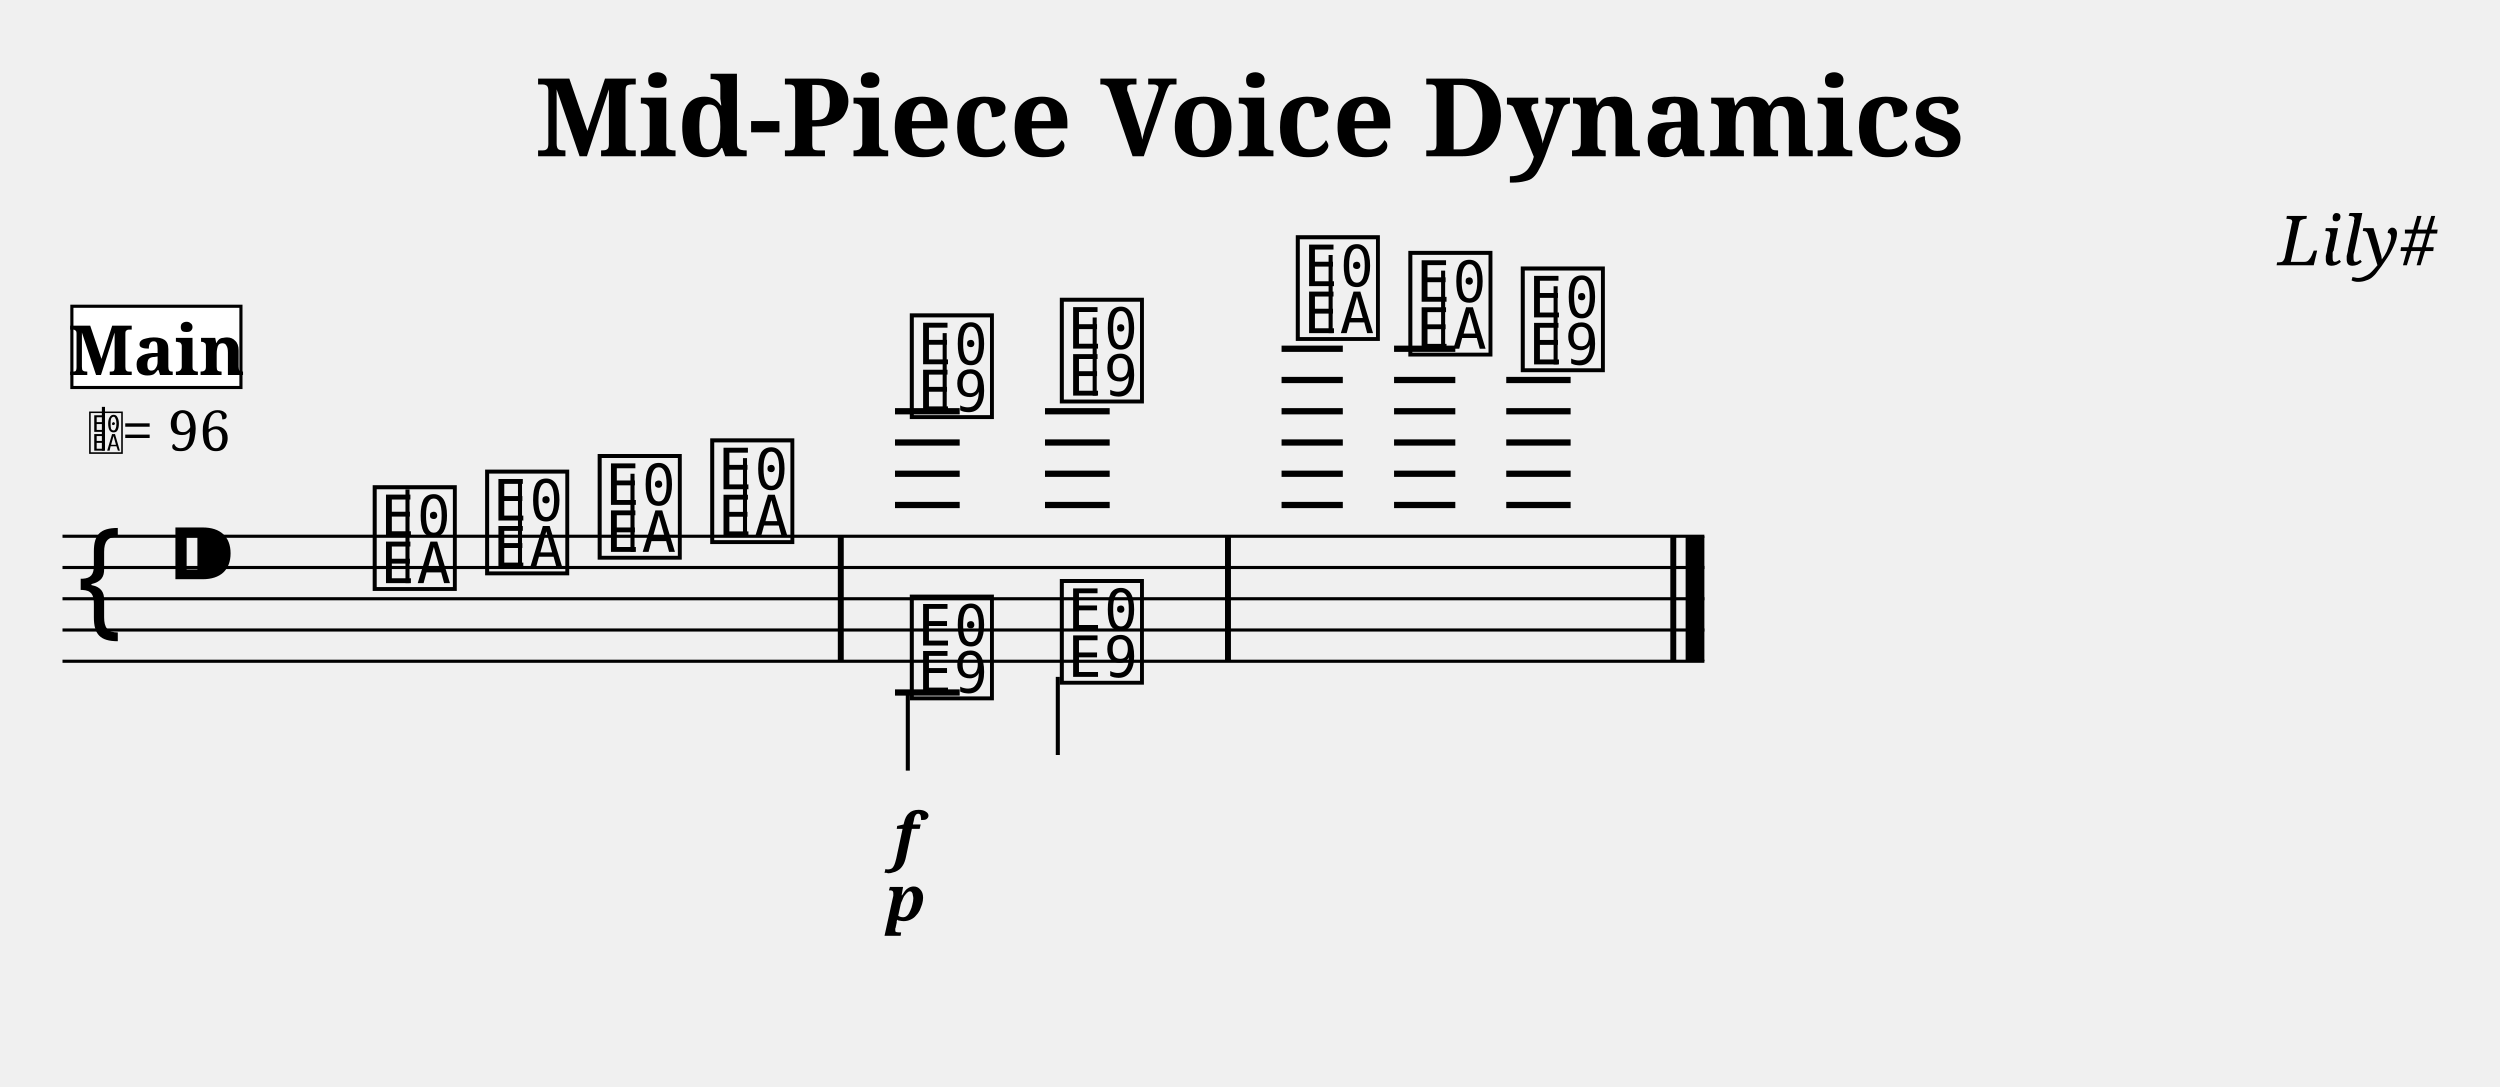
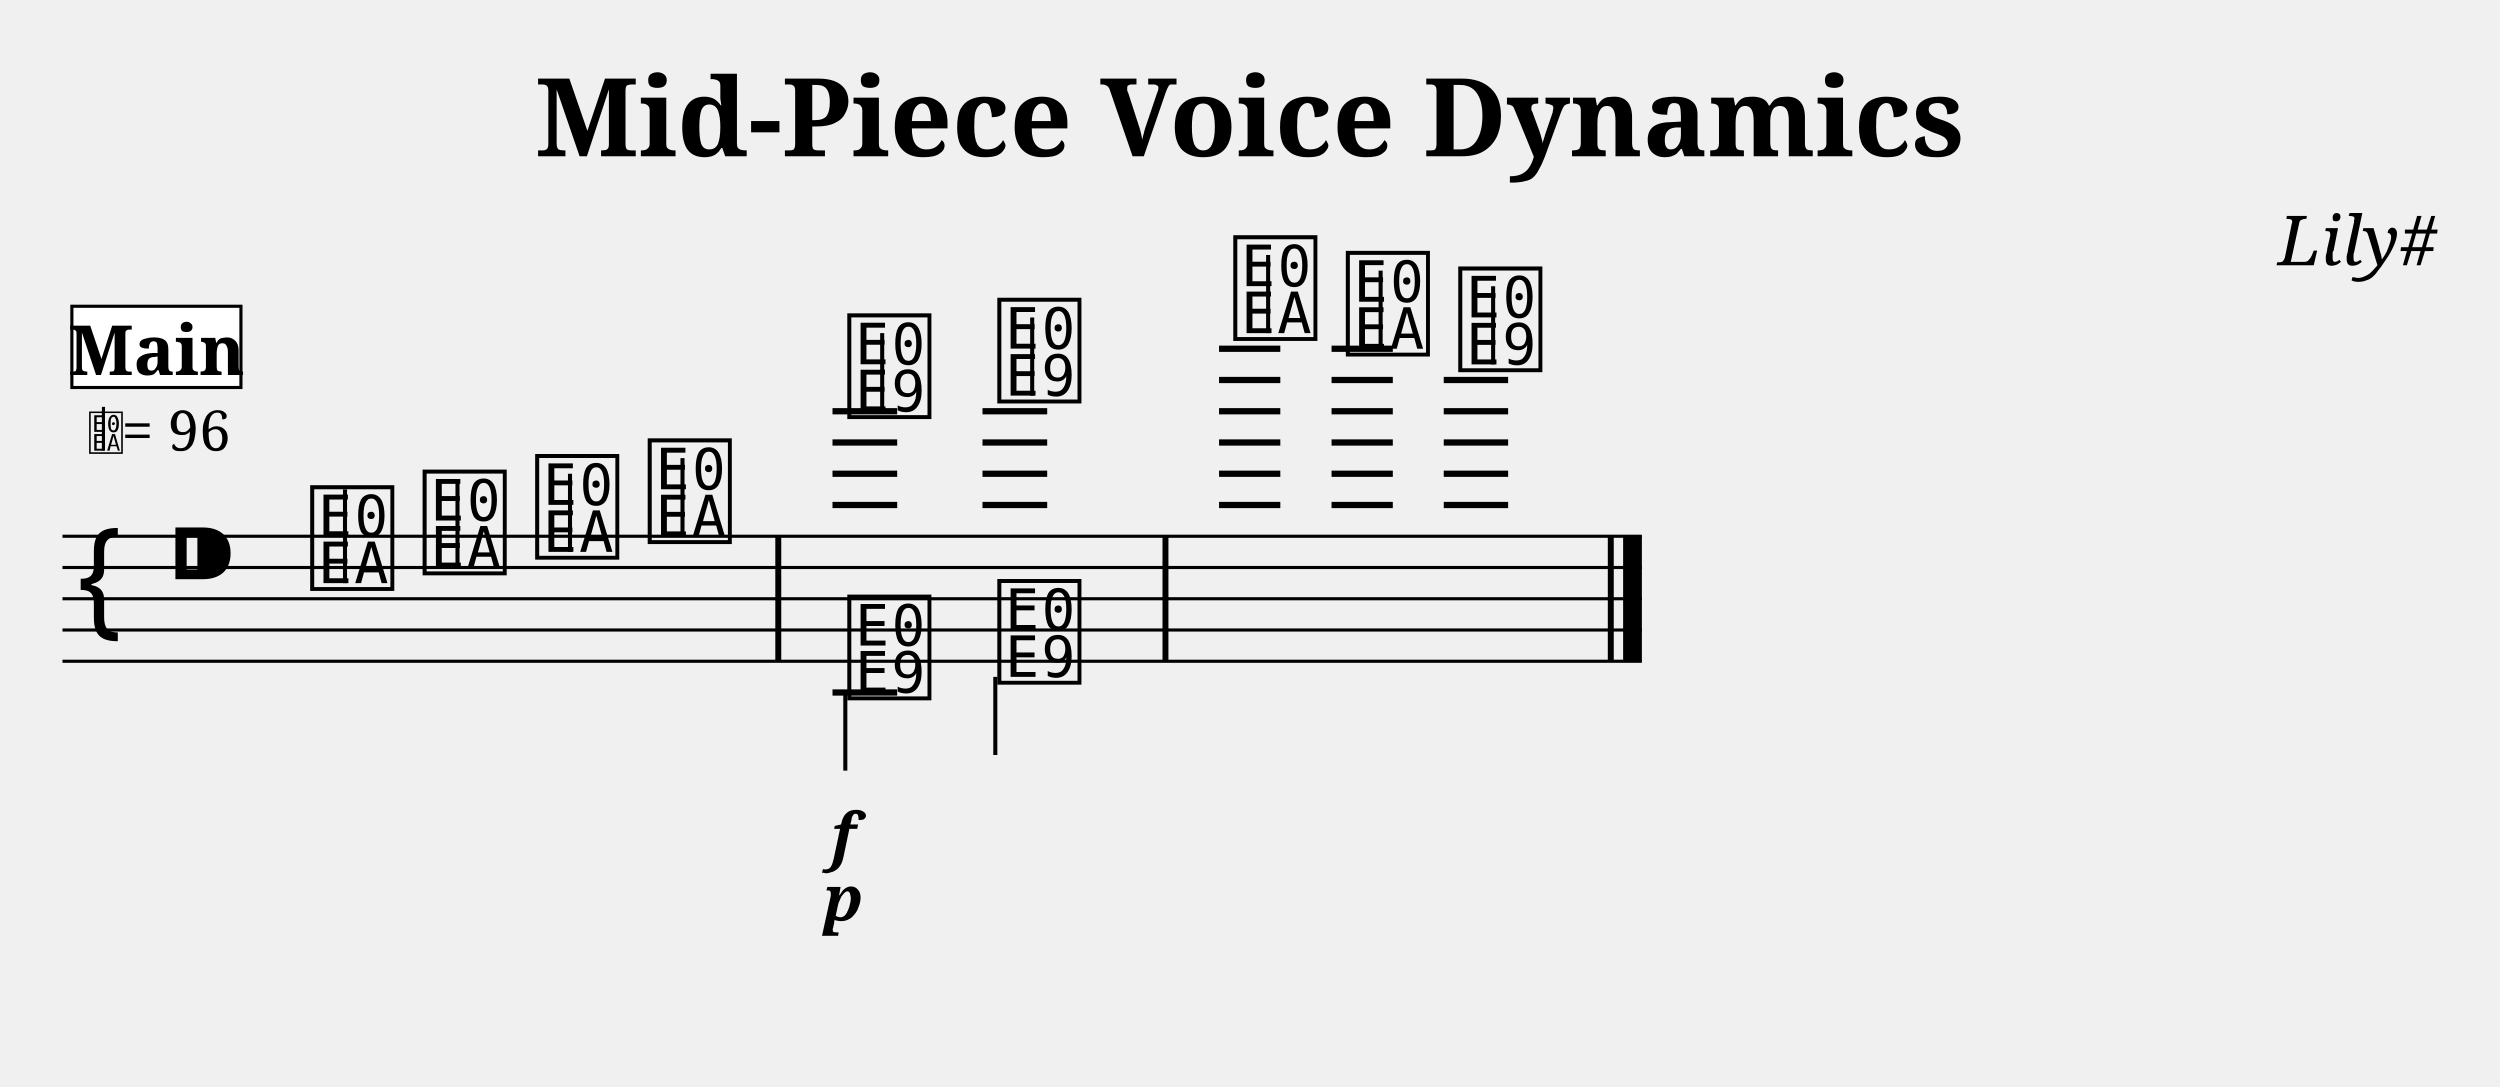
<svg xmlns="http://www.w3.org/2000/svg" width="800.0" height="347.6" viewBox="0 0 80.00 34.76">
  <style>
  @font-face { font-family: 'Emmentaler'; src: local('Emmentaler'); }
  .music { font-family: 'Emmentaler', serif; }
</style>
  <text x="40.00" y="5.00" font-size="3.49" font-family="serif" font-weight="bold" text-anchor="middle">Mid-Piece Voice Dynamics</text>
  <text x="78.00" y="8.49" font-size="2.20" font-family="serif" font-style="italic" text-anchor="end">Lily#</text>
  <g transform="translate(2.00,0.00) scale(1,1)">
-     <line x1="0.00" y1="17.16" x2="52.54" y2="17.16" stroke="#000000" stroke-width="0.100" />
-     <line x1="0.00" y1="18.16" x2="52.54" y2="18.16" stroke="#000000" stroke-width="0.100" />
-     <line x1="0.00" y1="19.16" x2="52.54" y2="19.16" stroke="#000000" stroke-width="0.100" />
-     <line x1="0.00" y1="20.16" x2="52.54" y2="20.16" stroke="#000000" stroke-width="0.100" />
-     <line x1="0.00" y1="21.16" x2="52.54" y2="21.16" stroke="#000000" stroke-width="0.100" />
+     <line x1="0.00" y1="17.16" x2="50.54" y2="17.16" stroke="#000000" stroke-width="0.100" />
+     <line x1="0.00" y1="18.16" x2="50.54" y2="18.16" stroke="#000000" stroke-width="0.100" />
+     <line x1="0.00" y1="19.16" x2="50.54" y2="19.16" stroke="#000000" stroke-width="0.100" />
+     <line x1="0.00" y1="20.16" x2="50.54" y2="20.16" stroke="#000000" stroke-width="0.100" />
+     <line x1="0.00" y1="21.16" x2="50.54" y2="21.16" stroke="#000000" stroke-width="0.100" />
    <text class="music" x="0.30" y="20.16" font-size="4.00"></text>
    <text class="music" x="3.30" y="19.16" font-size="4.00"></text>
-     <line x1="26.64" y1="16.16" x2="28.71" y2="16.16" stroke="#000000" stroke-width="0.200" />
-     <line x1="26.64" y1="15.16" x2="28.71" y2="15.16" stroke="#000000" stroke-width="0.200" />
-     <line x1="26.64" y1="14.16" x2="28.71" y2="14.16" stroke="#000000" stroke-width="0.200" />
-     <line x1="26.64" y1="13.16" x2="28.71" y2="13.16" stroke="#000000" stroke-width="0.200" />
-     <line x1="31.44" y1="16.16" x2="33.51" y2="16.16" stroke="#000000" stroke-width="0.200" />
-     <line x1="31.44" y1="15.16" x2="33.51" y2="15.16" stroke="#000000" stroke-width="0.200" />
-     <line x1="31.44" y1="14.16" x2="33.51" y2="14.16" stroke="#000000" stroke-width="0.200" />
-     <line x1="31.44" y1="13.16" x2="33.51" y2="13.16" stroke="#000000" stroke-width="0.200" />
-     <line x1="39.01" y1="16.16" x2="40.97" y2="16.16" stroke="#000000" stroke-width="0.200" />
-     <line x1="39.01" y1="15.16" x2="40.97" y2="15.16" stroke="#000000" stroke-width="0.200" />
-     <line x1="39.01" y1="14.16" x2="40.97" y2="14.16" stroke="#000000" stroke-width="0.200" />
-     <line x1="39.01" y1="13.16" x2="40.97" y2="13.16" stroke="#000000" stroke-width="0.200" />
-     <line x1="39.01" y1="12.16" x2="40.97" y2="12.16" stroke="#000000" stroke-width="0.200" />
-     <line x1="39.01" y1="11.16" x2="40.97" y2="11.16" stroke="#000000" stroke-width="0.200" />
-     <line x1="42.61" y1="16.16" x2="44.57" y2="16.16" stroke="#000000" stroke-width="0.200" />
-     <line x1="42.61" y1="15.16" x2="44.57" y2="15.16" stroke="#000000" stroke-width="0.200" />
-     <line x1="42.61" y1="14.16" x2="44.57" y2="14.16" stroke="#000000" stroke-width="0.200" />
-     <line x1="42.61" y1="13.16" x2="44.57" y2="13.16" stroke="#000000" stroke-width="0.200" />
-     <line x1="42.61" y1="12.16" x2="44.57" y2="12.16" stroke="#000000" stroke-width="0.200" />
-     <line x1="42.61" y1="11.16" x2="44.57" y2="11.16" stroke="#000000" stroke-width="0.200" />
-     <line x1="46.20" y1="16.16" x2="48.26" y2="16.16" stroke="#000000" stroke-width="0.200" />
-     <line x1="46.20" y1="15.16" x2="48.26" y2="15.16" stroke="#000000" stroke-width="0.200" />
-     <line x1="46.20" y1="14.16" x2="48.26" y2="14.16" stroke="#000000" stroke-width="0.200" />
-     <line x1="46.20" y1="13.16" x2="48.26" y2="13.16" stroke="#000000" stroke-width="0.200" />
-     <line x1="46.20" y1="12.16" x2="48.26" y2="12.16" stroke="#000000" stroke-width="0.200" />
-     <text class="music" x="9.80" y="18.66" font-size="4.00" data-pos="364"></text>
-     <line x1="11.04" y1="18.66" x2="11.04" y2="15.66" stroke="#000000" stroke-width="0.130" />
-     <text class="music" x="13.40" y="18.16" font-size="4.00" data-pos="368"></text>
-     <line x1="14.64" y1="18.16" x2="14.64" y2="15.41" stroke="#000000" stroke-width="0.130" />
-     <text class="music" x="17.00" y="17.66" font-size="4.00" data-pos="370"></text>
-     <line x1="18.24" y1="17.66" x2="18.24" y2="15.16" stroke="#000000" stroke-width="0.130" />
-     <text class="music" x="20.60" y="17.16" font-size="4.00" data-pos="372"></text>
-     <line x1="21.84" y1="17.16" x2="21.84" y2="14.66" stroke="#000000" stroke-width="0.130" />
-     <text class="music" x="26.99" y="13.16" font-size="4.00" data-pos="381"></text>
-     <line x1="28.23" y1="13.16" x2="28.23" y2="10.66" stroke="#000000" stroke-width="0.130" />
-     <text class="music" x="31.79" y="12.66" font-size="4.00" data-pos="387"></text>
-     <line x1="33.03" y1="12.66" x2="33.03" y2="10.16" stroke="#000000" stroke-width="0.130" />
-     <text class="music" x="39.34" y="10.66" font-size="4.00" data-pos="410"></text>
-     <line x1="40.58" y1="10.66" x2="40.58" y2="8.16" stroke="#000000" stroke-width="0.130" />
-     <text class="music" x="42.94" y="11.16" font-size="4.00" data-pos="414"></text>
-     <line x1="44.18" y1="11.16" x2="44.18" y2="8.66" stroke="#000000" stroke-width="0.130" />
-     <text class="music" x="46.54" y="11.66" font-size="4.00" data-pos="416"></text>
-     <line x1="47.78" y1="11.66" x2="47.78" y2="9.16" stroke="#000000" stroke-width="0.130" />
-     <line x1="26.64" y1="22.16" x2="28.71" y2="22.16" stroke="#000000" stroke-width="0.200" />
-     <text class="music" x="26.99" y="22.16" font-size="4.00" data-pos="396"></text>
-     <line x1="27.05" y1="22.16" x2="27.05" y2="24.66" stroke="#000000" stroke-width="0.130" />
-     <text class="music" x="31.79" y="21.66" font-size="4.00" data-pos="401"></text>
-     <line x1="31.85" y1="21.66" x2="31.85" y2="24.16" stroke="#000000" stroke-width="0.130" />
-     <rect x="24.81" y="17.16" width="0.19" height="4.00" fill="#000000" />
-     <rect x="37.20" y="17.16" width="0.19" height="4.00" fill="#000000" />
-     <rect x="51.45" y="17.16" width="0.19" height="4.00" fill="#000000" />
-     <rect x="51.94" y="17.16" width="0.60" height="4.00" fill="#000000" />
-     <text x="26.99" y="27.46" font-size="2.00" font-family="serif" font-weight="bold" font-style="italic" text-anchor="middle" fill="#000000" data-pos="384">f</text>
-     <text x="26.99" y="29.46" font-size="2.00" font-family="serif" font-weight="bold" font-style="italic" text-anchor="middle" fill="#000000" data-pos="398">p</text>
+     <line x1="24.64" y1="16.16" x2="26.71" y2="16.16" stroke="#000000" stroke-width="0.200" />
+     <line x1="24.64" y1="15.16" x2="26.71" y2="15.16" stroke="#000000" stroke-width="0.200" />
+     <line x1="24.64" y1="14.16" x2="26.71" y2="14.16" stroke="#000000" stroke-width="0.200" />
+     <line x1="24.64" y1="13.16" x2="26.71" y2="13.16" stroke="#000000" stroke-width="0.200" />
+     <line x1="29.44" y1="16.16" x2="31.51" y2="16.16" stroke="#000000" stroke-width="0.200" />
+     <line x1="29.44" y1="15.16" x2="31.51" y2="15.16" stroke="#000000" stroke-width="0.200" />
+     <line x1="29.44" y1="14.16" x2="31.51" y2="14.16" stroke="#000000" stroke-width="0.200" />
+     <line x1="29.44" y1="13.16" x2="31.51" y2="13.16" stroke="#000000" stroke-width="0.200" />
+     <line x1="37.01" y1="16.16" x2="38.97" y2="16.16" stroke="#000000" stroke-width="0.200" />
+     <line x1="37.01" y1="15.16" x2="38.97" y2="15.16" stroke="#000000" stroke-width="0.200" />
+     <line x1="37.01" y1="14.16" x2="38.97" y2="14.16" stroke="#000000" stroke-width="0.200" />
+     <line x1="37.01" y1="13.16" x2="38.97" y2="13.16" stroke="#000000" stroke-width="0.200" />
+     <line x1="37.01" y1="12.16" x2="38.97" y2="12.16" stroke="#000000" stroke-width="0.200" />
+     <line x1="37.01" y1="11.16" x2="38.97" y2="11.16" stroke="#000000" stroke-width="0.200" />
+     <line x1="40.61" y1="16.16" x2="42.57" y2="16.16" stroke="#000000" stroke-width="0.200" />
+     <line x1="40.61" y1="15.16" x2="42.57" y2="15.16" stroke="#000000" stroke-width="0.200" />
+     <line x1="40.61" y1="14.16" x2="42.57" y2="14.16" stroke="#000000" stroke-width="0.200" />
+     <line x1="40.61" y1="13.16" x2="42.57" y2="13.16" stroke="#000000" stroke-width="0.200" />
+     <line x1="40.61" y1="12.16" x2="42.57" y2="12.16" stroke="#000000" stroke-width="0.200" />
+     <line x1="40.61" y1="11.16" x2="42.57" y2="11.16" stroke="#000000" stroke-width="0.200" />
+     <line x1="44.20" y1="16.16" x2="46.26" y2="16.16" stroke="#000000" stroke-width="0.200" />
+     <line x1="44.20" y1="15.16" x2="46.26" y2="15.16" stroke="#000000" stroke-width="0.200" />
+     <line x1="44.20" y1="14.16" x2="46.26" y2="14.16" stroke="#000000" stroke-width="0.200" />
+     <line x1="44.20" y1="13.16" x2="46.26" y2="13.16" stroke="#000000" stroke-width="0.200" />
+     <line x1="44.20" y1="12.16" x2="46.26" y2="12.16" stroke="#000000" stroke-width="0.200" />
+     <text class="music" x="7.80" y="18.66" font-size="4.00" data-pos="364"></text>
+     <line x1="9.04" y1="18.66" x2="9.04" y2="15.66" stroke="#000000" stroke-width="0.130" />
+     <text class="music" x="11.40" y="18.16" font-size="4.00" data-pos="368"></text>
+     <line x1="12.64" y1="18.16" x2="12.64" y2="15.41" stroke="#000000" stroke-width="0.130" />
+     <text class="music" x="15.00" y="17.66" font-size="4.00" data-pos="370"></text>
+     <line x1="16.24" y1="17.66" x2="16.24" y2="15.16" stroke="#000000" stroke-width="0.130" />
+     <text class="music" x="18.60" y="17.16" font-size="4.00" data-pos="372"></text>
+     <line x1="19.84" y1="17.16" x2="19.84" y2="14.66" stroke="#000000" stroke-width="0.130" />
+     <text class="music" x="24.99" y="13.16" font-size="4.00" data-pos="381"></text>
+     <line x1="26.23" y1="13.16" x2="26.23" y2="10.66" stroke="#000000" stroke-width="0.130" />
+     <text class="music" x="29.79" y="12.66" font-size="4.00" data-pos="387"></text>
+     <line x1="31.03" y1="12.66" x2="31.03" y2="10.16" stroke="#000000" stroke-width="0.130" />
+     <text class="music" x="37.34" y="10.66" font-size="4.00" data-pos="410"></text>
+     <line x1="38.58" y1="10.66" x2="38.58" y2="8.16" stroke="#000000" stroke-width="0.130" />
+     <text class="music" x="40.94" y="11.16" font-size="4.00" data-pos="414"></text>
+     <line x1="42.18" y1="11.16" x2="42.18" y2="8.66" stroke="#000000" stroke-width="0.130" />
+     <text class="music" x="44.54" y="11.66" font-size="4.00" data-pos="416"></text>
+     <line x1="45.78" y1="11.66" x2="45.78" y2="9.16" stroke="#000000" stroke-width="0.130" />
+     <line x1="24.64" y1="22.16" x2="26.71" y2="22.16" stroke="#000000" stroke-width="0.200" />
+     <text class="music" x="24.99" y="22.16" font-size="4.00" data-pos="396"></text>
+     <line x1="25.05" y1="22.16" x2="25.05" y2="24.66" stroke="#000000" stroke-width="0.130" />
+     <text class="music" x="29.79" y="21.66" font-size="4.00" data-pos="401"></text>
+     <line x1="29.85" y1="21.66" x2="29.85" y2="24.16" stroke="#000000" stroke-width="0.130" />
+     <rect x="22.81" y="17.16" width="0.19" height="4.00" fill="#000000" />
+     <rect x="35.20" y="17.16" width="0.19" height="4.00" fill="#000000" />
+     <rect x="49.45" y="17.16" width="0.19" height="4.00" fill="#000000" />
+     <rect x="49.94" y="17.16" width="0.60" height="4.00" fill="#000000" />
+     <text x="24.99" y="27.46" font-size="2.00" font-family="serif" font-weight="bold" font-style="italic" text-anchor="middle" fill="#000000" data-pos="384">f</text>
+     <text x="24.99" y="29.46" font-size="2.00" font-family="serif" font-weight="bold" font-style="italic" text-anchor="middle" fill="#000000" data-pos="398">p</text>
    <text class="music" x="0.80" y="14.42" font-size="1.60" data-pos="0"></text>
    <line x1="1.31" y1="14.42" x2="1.31" y2="13.02" stroke="#000000" stroke-width="0.100" data-pos="0" />
    <text x="1.90" y="14.42" font-size="1.80" font-family="serif" fill="#000000" data-pos="0">= 96</text>
    <rect x="0.30" y="9.80" width="5.41" height="2.60" fill="#FFFFFF" stroke="#000000" stroke-width="0.100" data-pos="0" />
    <text x="3.01" y="12.00" font-size="2.20" font-family="serif" font-weight="bold" text-anchor="middle" fill="#000000" data-pos="0">Main</text>
  </g>
</svg>
